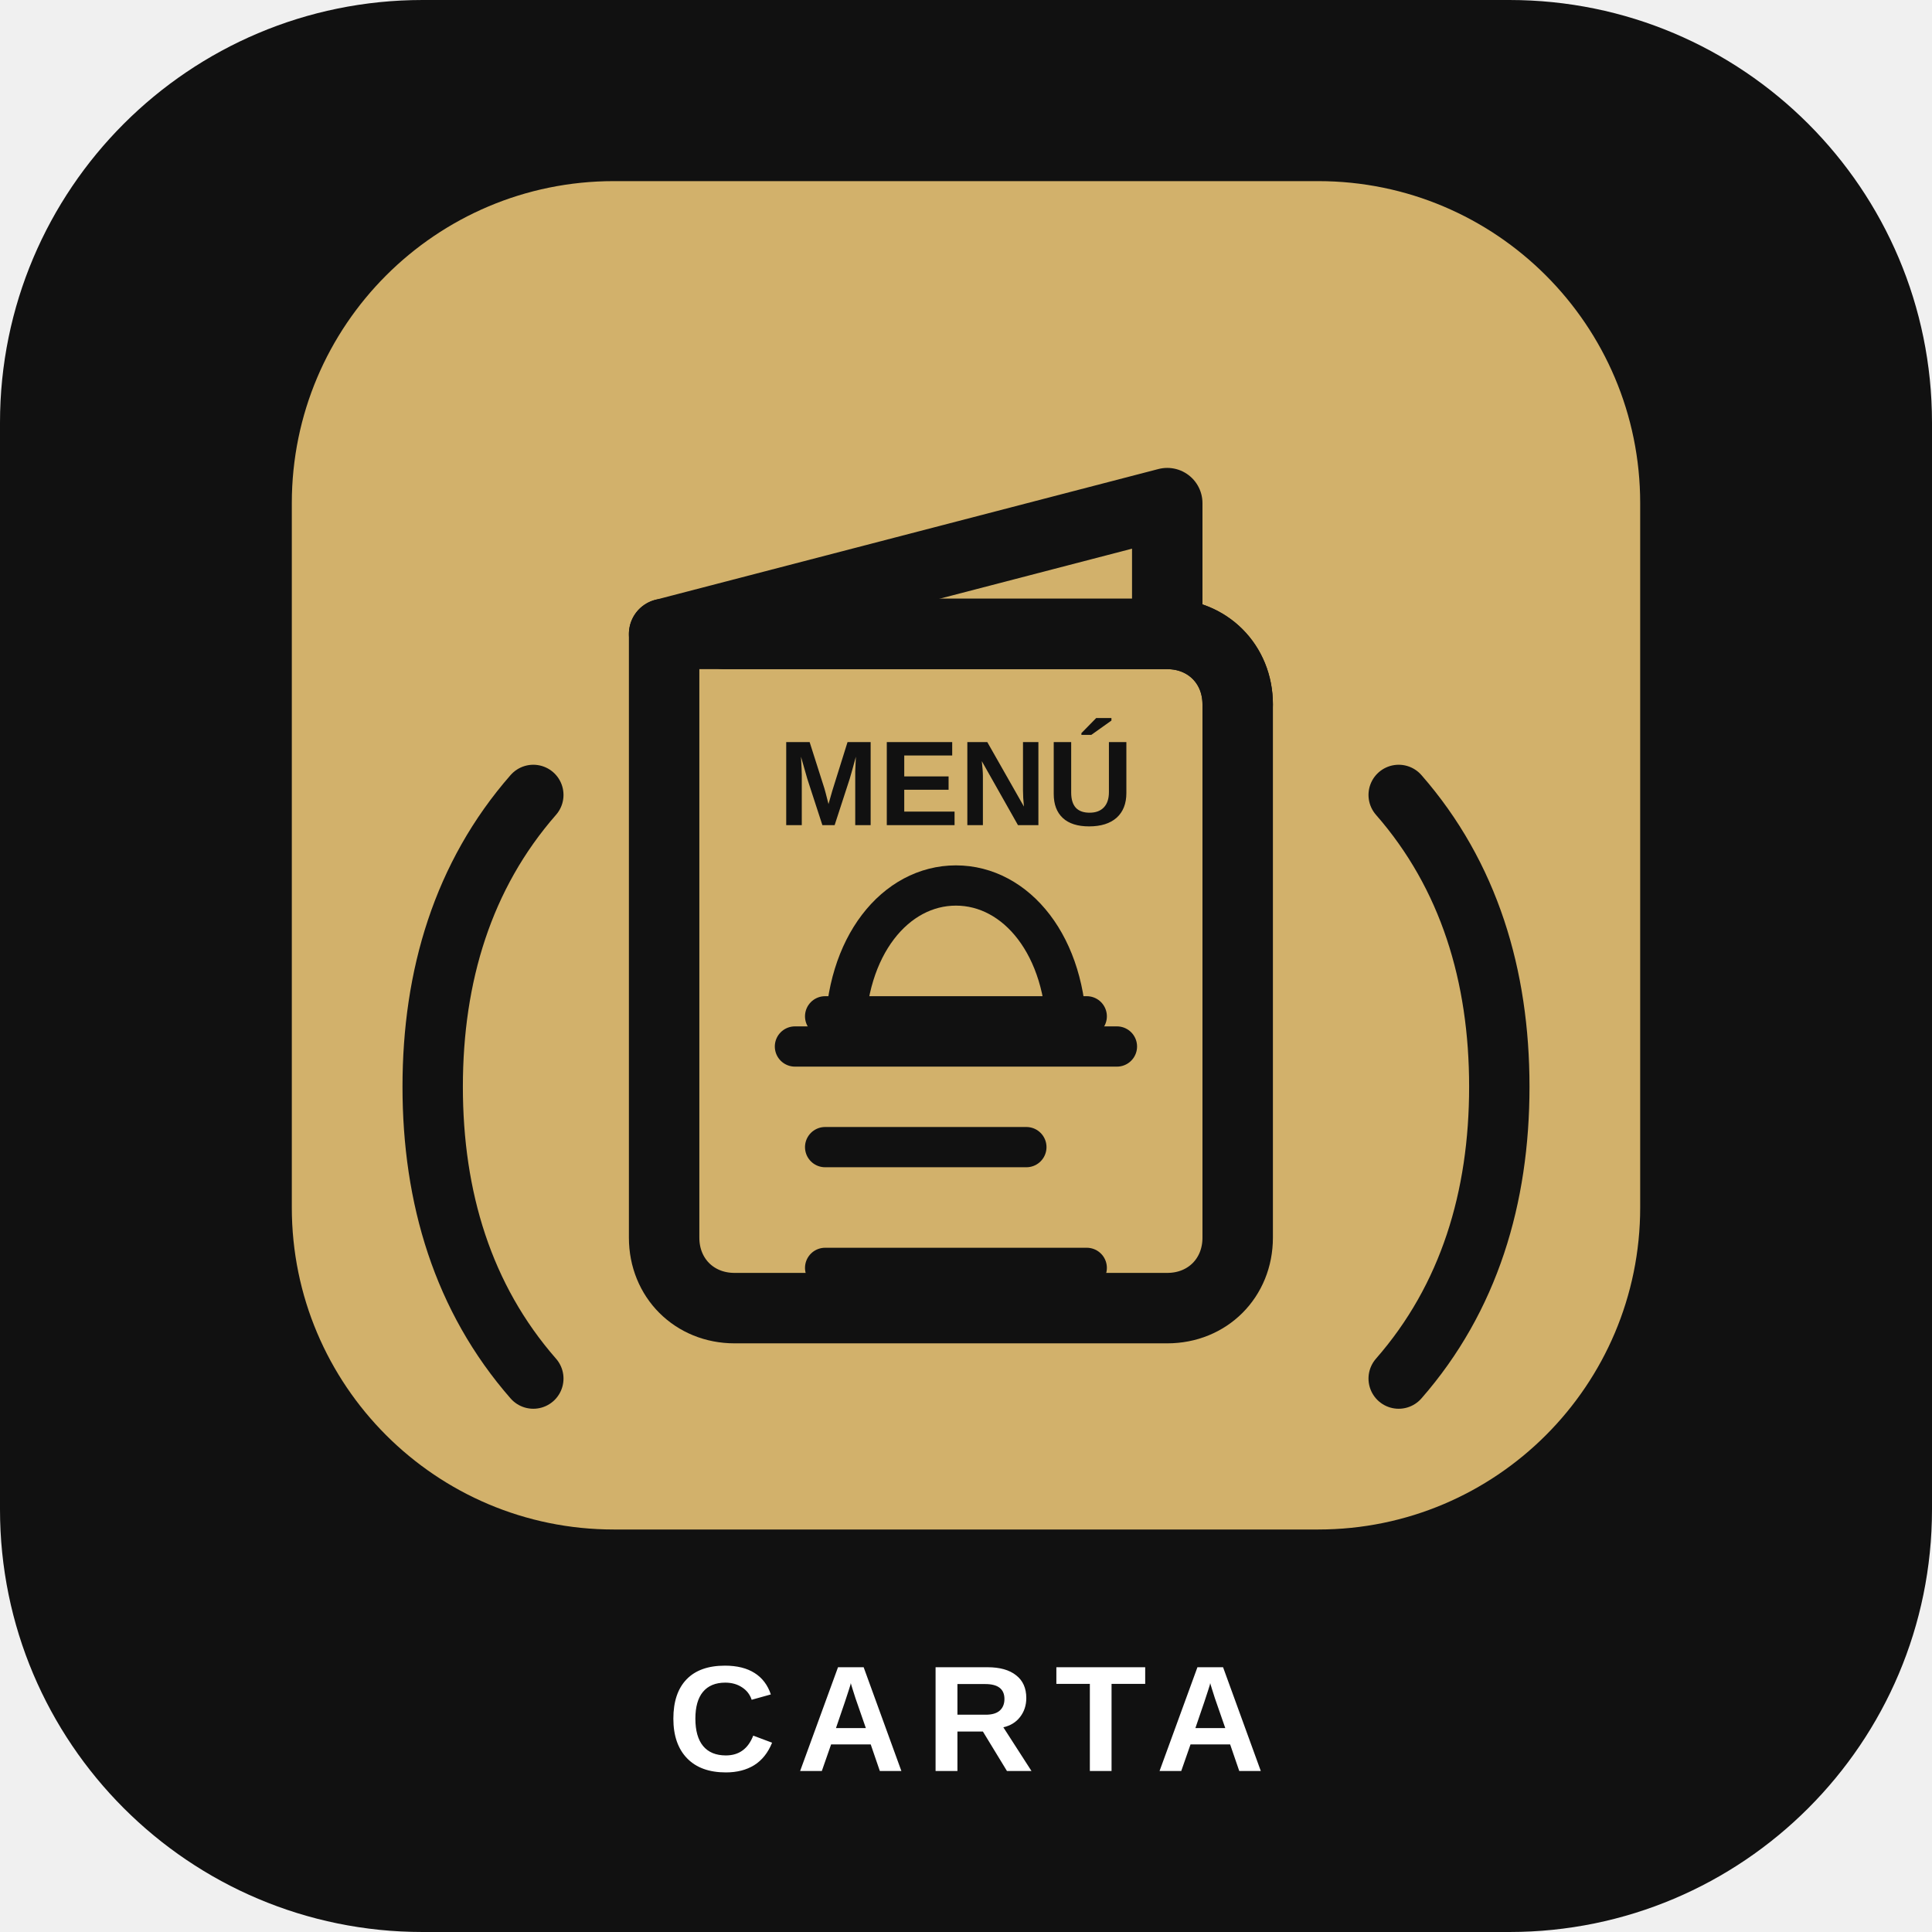
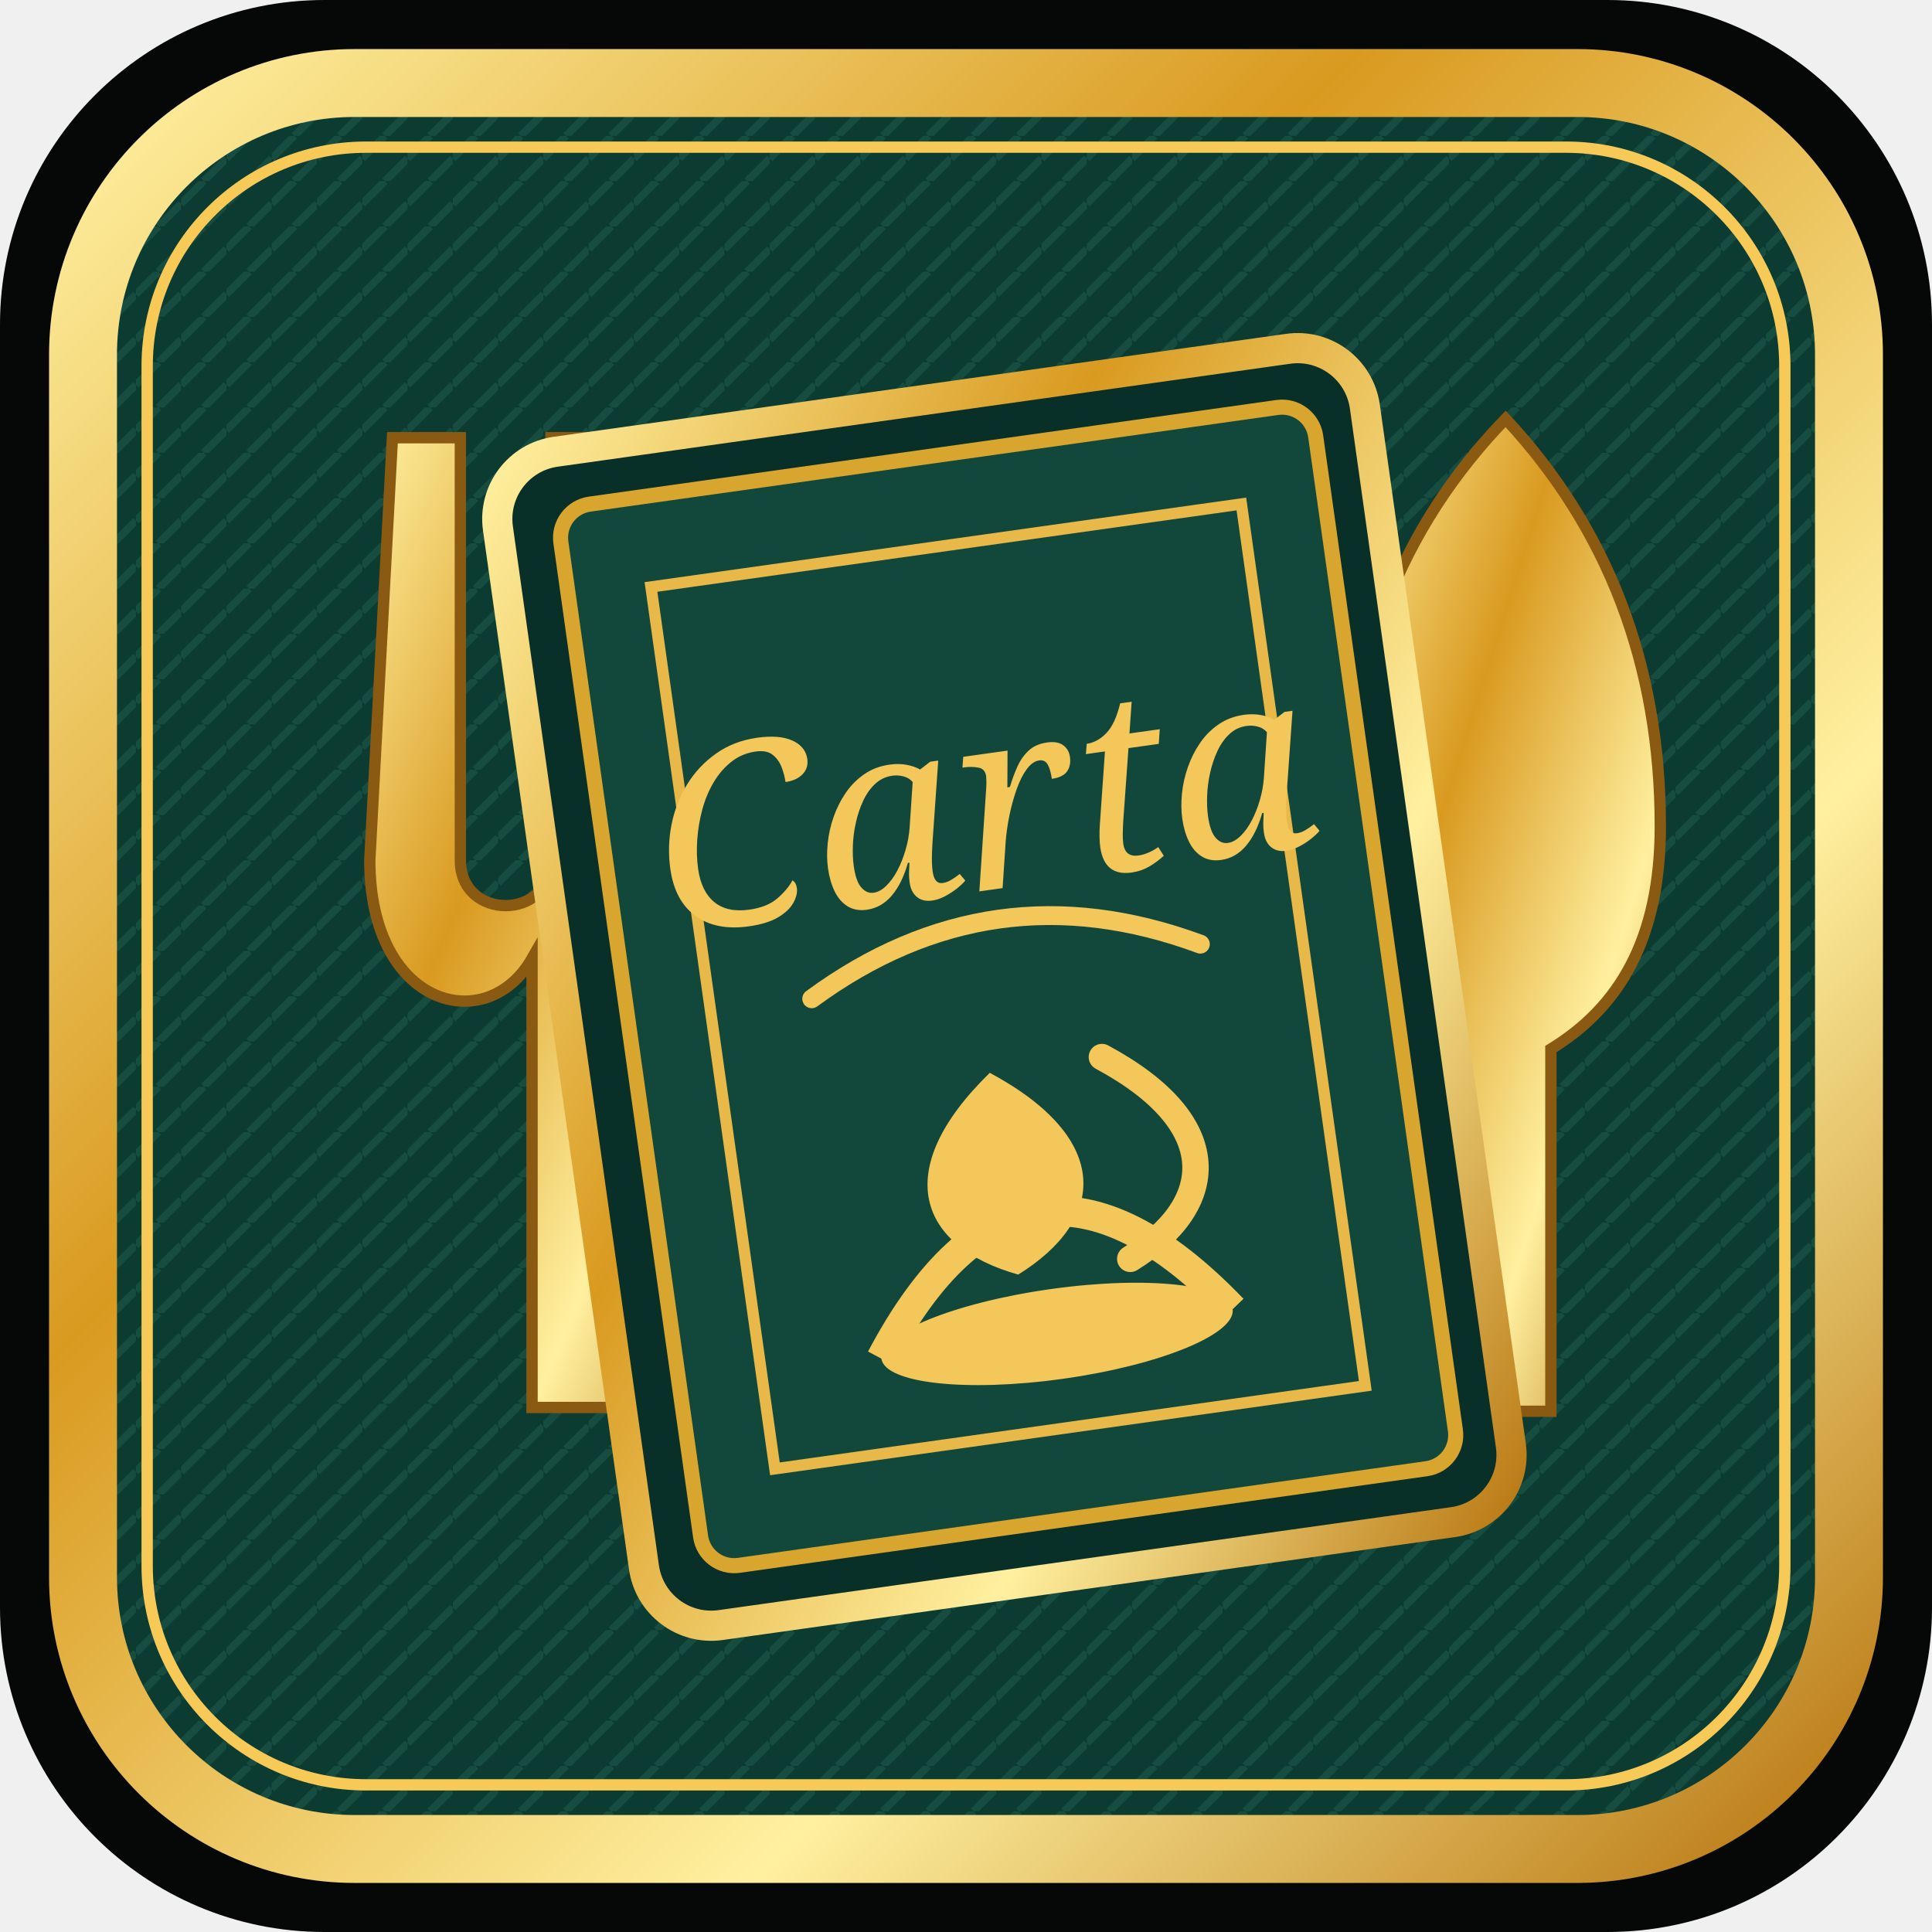
- <svg xmlns="http://www.w3.org/2000/svg" width="512" height="512" viewBox="0 0 192 192" role="img" aria-label="Carta Digital">
-   <rect width="192" height="192" rx="42" fill="#111111" />
-   <rect x="29" y="18" width="134" height="134" rx="32" fill="#d2b16b" />
-   <path d="M53 79c-7 8-10 18-10 29s3 21 10 29" fill="none" stroke="#111111" stroke-width="6" stroke-linecap="round" />
-   <path d="M139 79c7 8 10 18 10 29s-3 21-10 29" fill="none" stroke="#111111" stroke-width="6" stroke-linecap="round" />
-   <path d="M66 63 116 50v17" fill="none" stroke="#111111" stroke-width="7" stroke-linecap="round" stroke-linejoin="round" />
-   <path d="M66 63v60c0 4 3 7 7 7h43c4 0 7-3 7-7V70c0-4-3-7-7-7H66Z" fill="#d2b16b" stroke="#111111" stroke-width="7" stroke-linejoin="round" />
-   <path d="M72 63h44c4 0 7 3 7 7" fill="none" stroke="#111111" stroke-width="7" stroke-linecap="round" />
-   <text x="95" y="82" text-anchor="middle" font-family="Arial,sans-serif" font-size="12" font-weight="700" fill="#111111">MENÚ</text>
-   <path d="M82 101h26" fill="none" stroke="#111111" stroke-width="4" stroke-linecap="round" />
-   <path d="M82 114h20" fill="none" stroke="#111111" stroke-width="4" stroke-linecap="round" />
-   <path d="M82 126h26" fill="none" stroke="#111111" stroke-width="4" stroke-linecap="round" />
-   <path d="M84 103c0-9 5-15 11-15s11 6 11 15" fill="none" stroke="#111111" stroke-width="4" stroke-linecap="round" />
-   <path d="M79 104h32" fill="none" stroke="#111111" stroke-width="4" stroke-linecap="round" />
-   <text x="96" y="176" text-anchor="middle" font-family="Arial,sans-serif" font-size="15" font-weight="700" letter-spacing="2" fill="#ffffff">CARTA</text>
+ <svg xmlns="http://www.w3.org/2000/svg" width="512" height="512" viewBox="0 0 512 512" role="img" aria-label="Carta Digital Camborio">
+   <defs>
+     <linearGradient id="gold" x1="0" y1="0" x2="1" y2="1">
+       <stop stop-color="#fff0a0" />
+       <stop offset=".35" stop-color="#d99a20" />
+       <stop offset=".7" stop-color="#fff0a0" />
+       <stop offset="1" stop-color="#b97812" />
+     </linearGradient>
+     <pattern id="leather" width="12" height="12" patternUnits="userSpaceOnUse">
+       <rect width="12" height="12" fill="#0b3b31" />
+       <path d="M0 6L6 0M6 12L12 6" stroke="#174d40" stroke-width="2" />
+     </pattern>
+   </defs>
+   <rect width="512" height="512" rx="86" fill="#050807" />
+   <rect x="22" y="22" width="468" height="468" rx="72" fill="url(#leather)" stroke="url(#gold)" stroke-width="18" />
+   <rect x="39" y="39" width="434" height="434" rx="58" fill="none" stroke="#f7ca58" stroke-width="3" />
+   <g fill="url(#gold)" stroke="#8b5a12" stroke-width="3">
+     <path d="M104 116h18v112c0 16 24 16 24 0V116h18v112c0 16 24 16 24 0V116h18v112c0 39-31 47-43 26v119h-22V254c-12 21-43 13-43-26z" />
+     <path d="M399 111c-28 29-42 65-42 108 0 30 11 48 29 59v96h25v-96c18-11 29-29 29-59 0-43-14-79-41-108z" />
+   </g>
+   <g transform="rotate(-8 270 260)">
+     <rect x="150" y="104" width="232" height="314" rx="18" fill="#082f28" stroke="url(#gold)" stroke-width="8" />
+     <rect x="166" y="119" width="202" height="284" rx="9" fill="#12483b" stroke="#d8a52e" stroke-width="4" />
+     <path d="M188 143h158v236H188z" fill="none" stroke="#e8b849" stroke-width="3" />
+     <text x="267" y="235" text-anchor="middle" font-family="Georgia,serif" font-size="67" font-style="italic" fill="#f3c75a">Carta</text>
+     <path d="M215 257q52-28 104 0" fill="none" stroke="#f3c75a" stroke-width="5" stroke-linecap="round" />
+     <path d="M259 283c-30 22-25 43 0 54 25-11 30-32 0-54z" fill="#f3c75a" />
+     <path d="M289 283c30 22 25 43 0 54" fill="none" stroke="#f3c75a" stroke-width="7" stroke-linecap="round" />
+     <ellipse cx="267" cy="354" rx="47" ry="12" fill="#f3c75a" />
+     <path d="M220 354q47-65 94 0" fill="none" stroke="#f3c75a" stroke-width="8" />
+   </g>
</svg>
